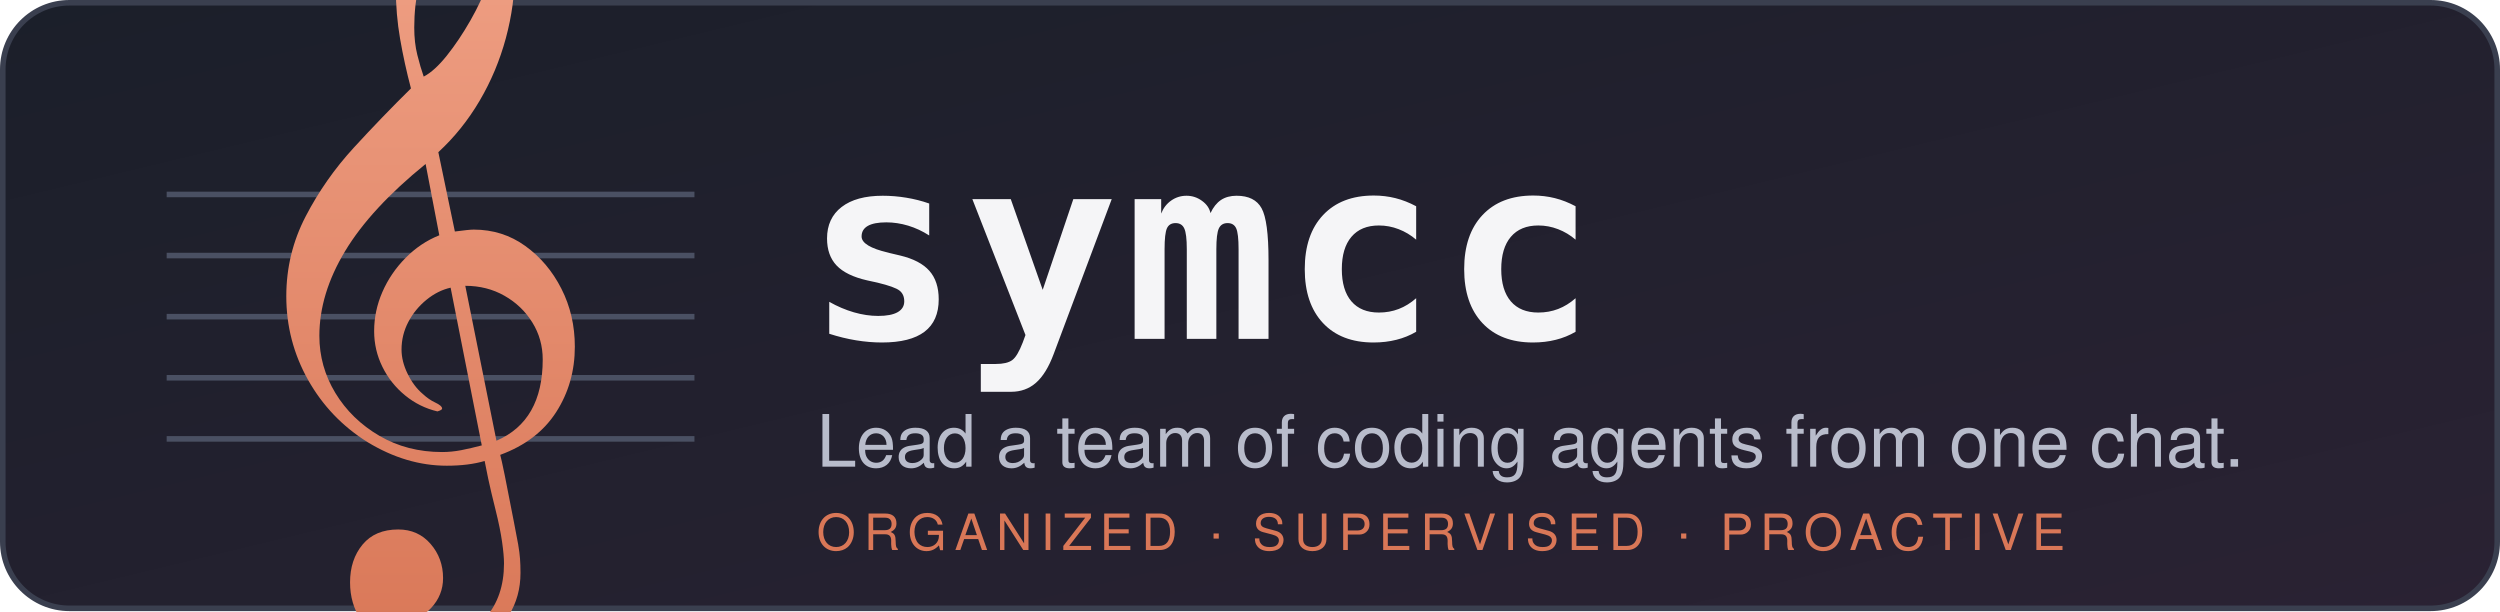
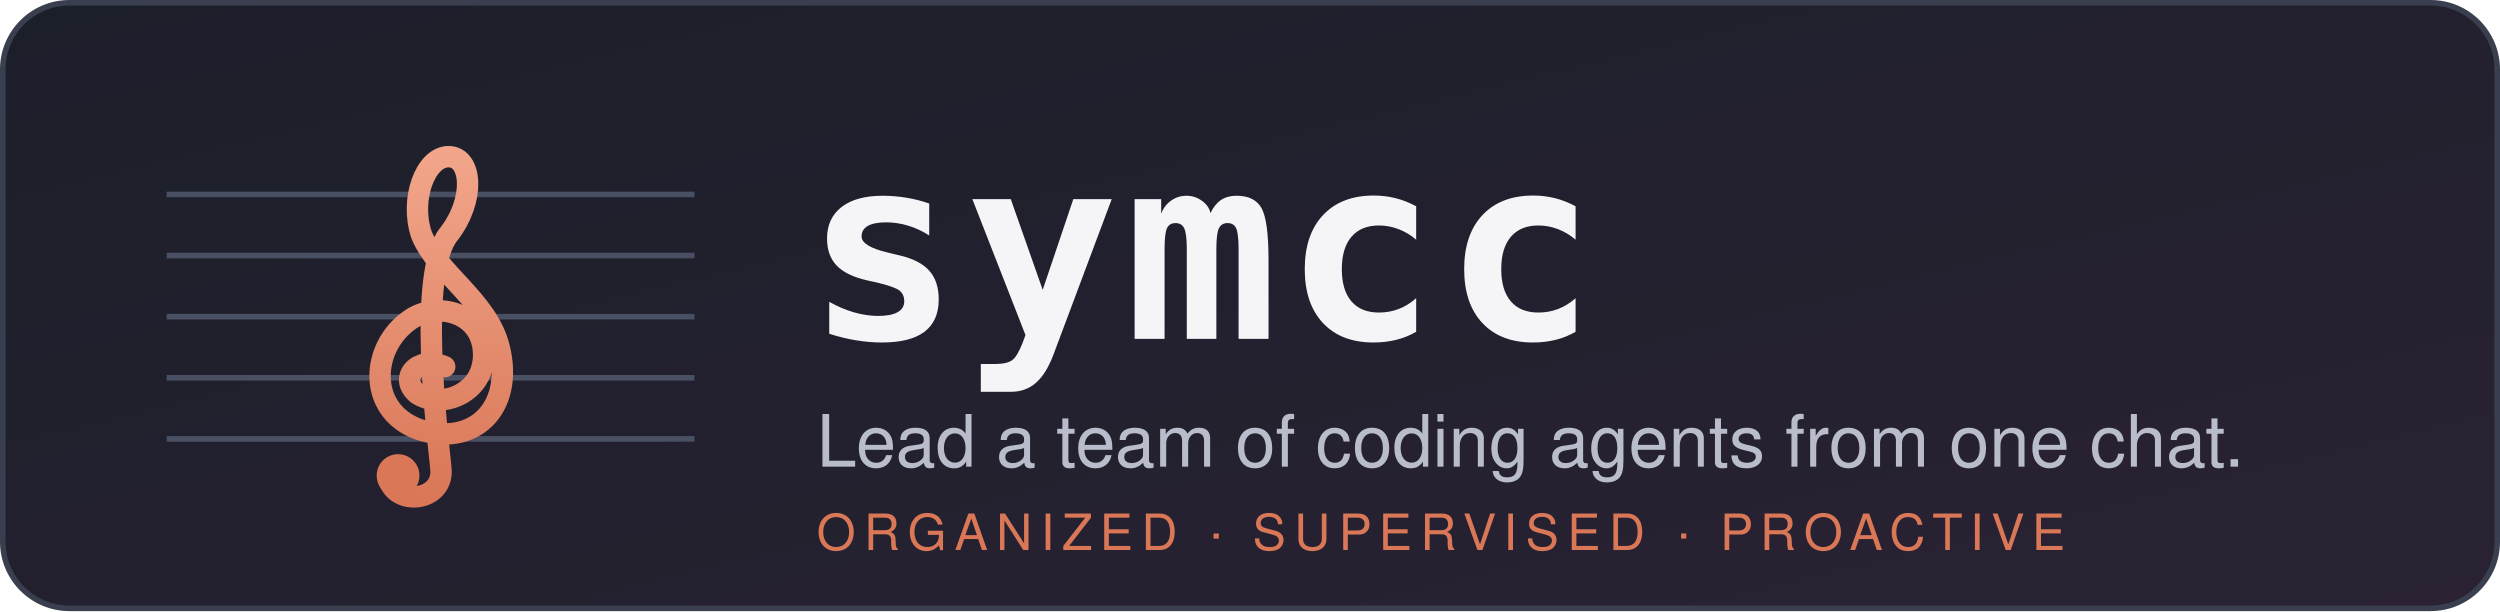
<svg xmlns="http://www.w3.org/2000/svg" width="900" height="220" viewBox="0 0 900 220" role="img" aria-label="symcc: lead a team of coding agents from one chat">
  <defs>
    <linearGradient id="bg" x1="0" y1="0" x2="1" y2="1">
      <stop offset="0" stop-color="#1b1f2a" />
      <stop offset="1" stop-color="#2a2233" />
    </linearGradient>
    <linearGradient id="clef" x1="0" y1="0" x2="0" y2="1">
      <stop offset="0" stop-color="#f2a58a" />
      <stop offset="1" stop-color="#d97757" />
    </linearGradient>
  </defs>
  <rect x="1" y="1" width="898" height="218" rx="24" fill="url(#bg)" stroke="#3a3f4f" stroke-width="2" />
  <g stroke="#4a5063" stroke-width="2">
    <line x1="60" y1="70" x2="250" y2="70" />
    <line x1="60" y1="92" x2="250" y2="92" />
    <line x1="60" y1="114" x2="250" y2="114" />
    <line x1="60" y1="136" x2="250" y2="136" />
    <line x1="60" y1="158" x2="250" y2="158" />
  </g>
-   <text x="155" y="168" text-anchor="middle" fill="url(#clef)" font-size="170" font-family="'Noto Music', 'Apple Symbols', 'Segoe UI Symbol', 'Bravura', 'FreeSerif', 'DejaVu Sans', serif">𝄞</text>
+   <g transform="translate(158 118) scale(0.7) translate(-161 -118)">
+     <g fill="none" stroke="url(#clef)" stroke-linecap="round" stroke-linejoin="round">
+       <path stroke-width="11" d="M164,138 C150,132 140,144 150,152 C162,160 184,152 184,132 C184,110 160,104 146,114 C126,128 124,160 150,170 C178,180 200,160 192,128 C186,104 160,90 152,70 C146,52 154,30 166,30 C178,30 180,52 166,70 C150,90 160,170 162,190 C164,206 142,210 136,198" />
+     </g>
+     <circle cx="140" cy="194" r="11" fill="#d97757" />
+   </g>
  <text x="290" y="122" fill="#f5f5f7" font-size="92" font-weight="700" letter-spacing="2" font-family="ui-monospace, 'SF Mono', Menlo, Consolas, 'DejaVu Sans Mono', monospace">symcc</text>
  <text x="294" y="168" fill="#b8bccb" font-size="26" font-family="-apple-system, 'Segoe UI', Helvetica, Arial, sans-serif">Lead a team of coding agents from one chat.</text>
  <text x="294" y="198" fill="#d97757" font-size="18" letter-spacing="3" font-family="-apple-system, 'Segoe UI', Helvetica, Arial, sans-serif">ORGANIZED · SUPERVISED · PROACTIVE</text>
</svg>
